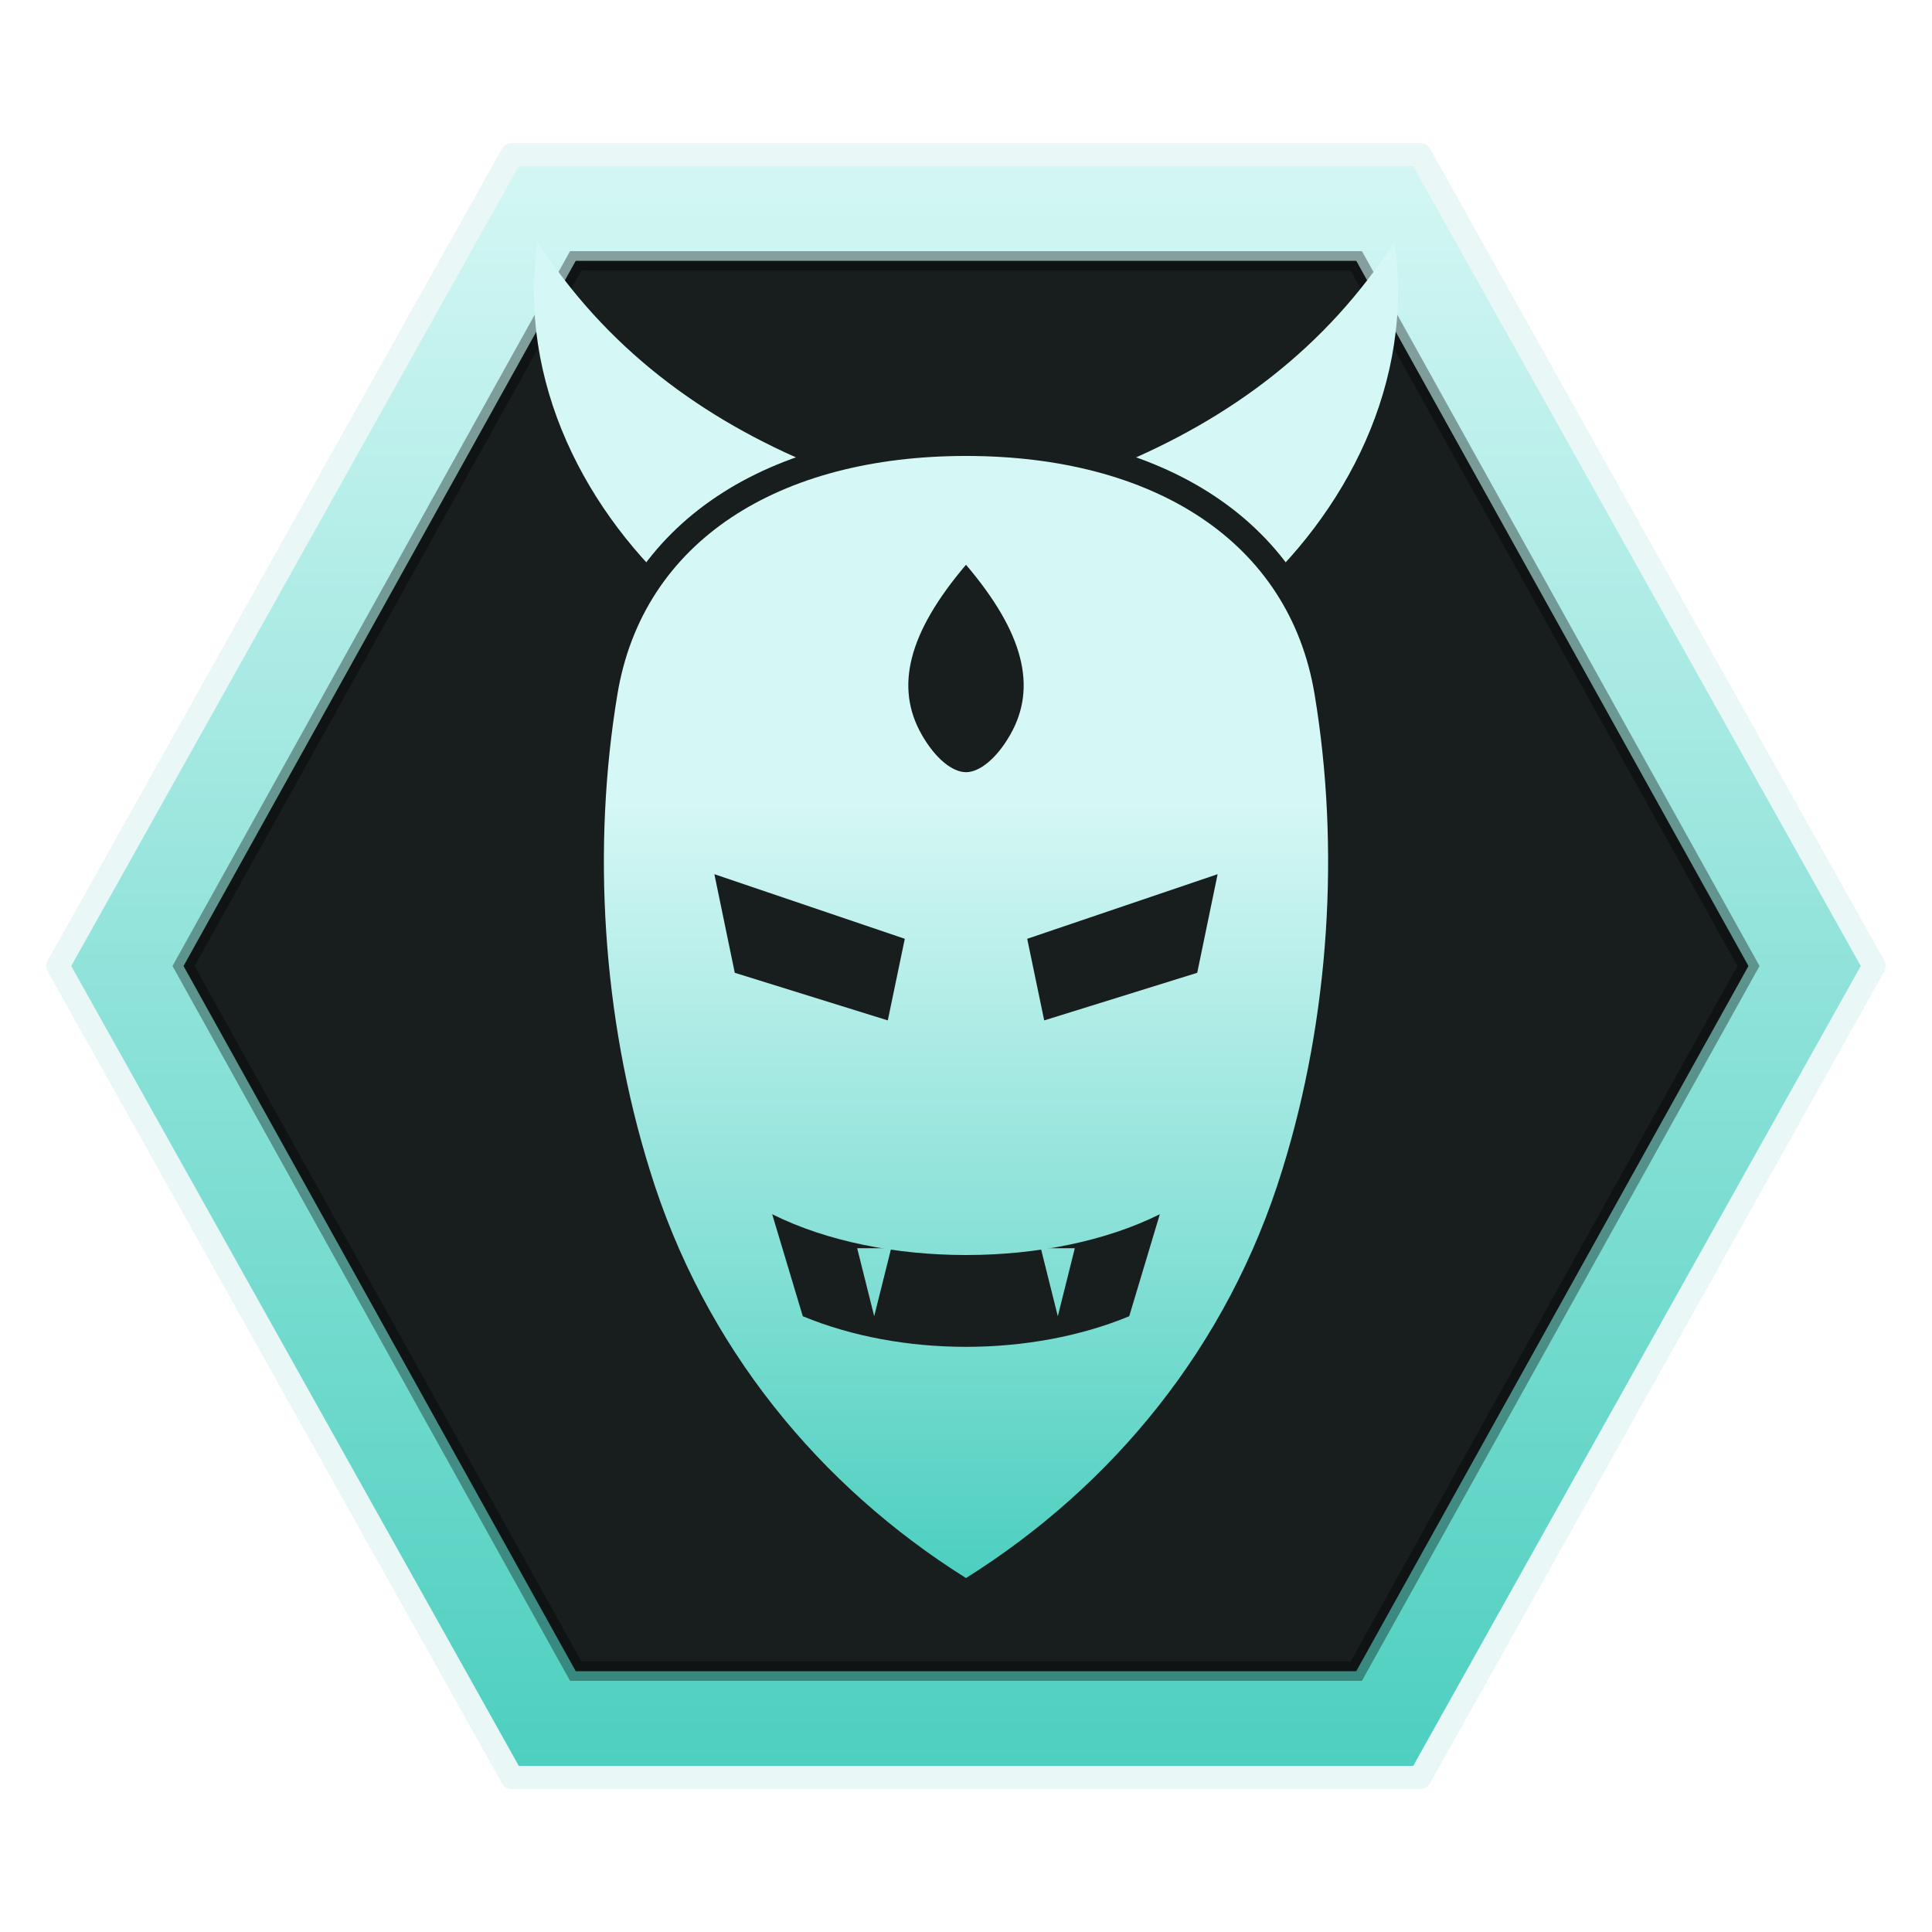
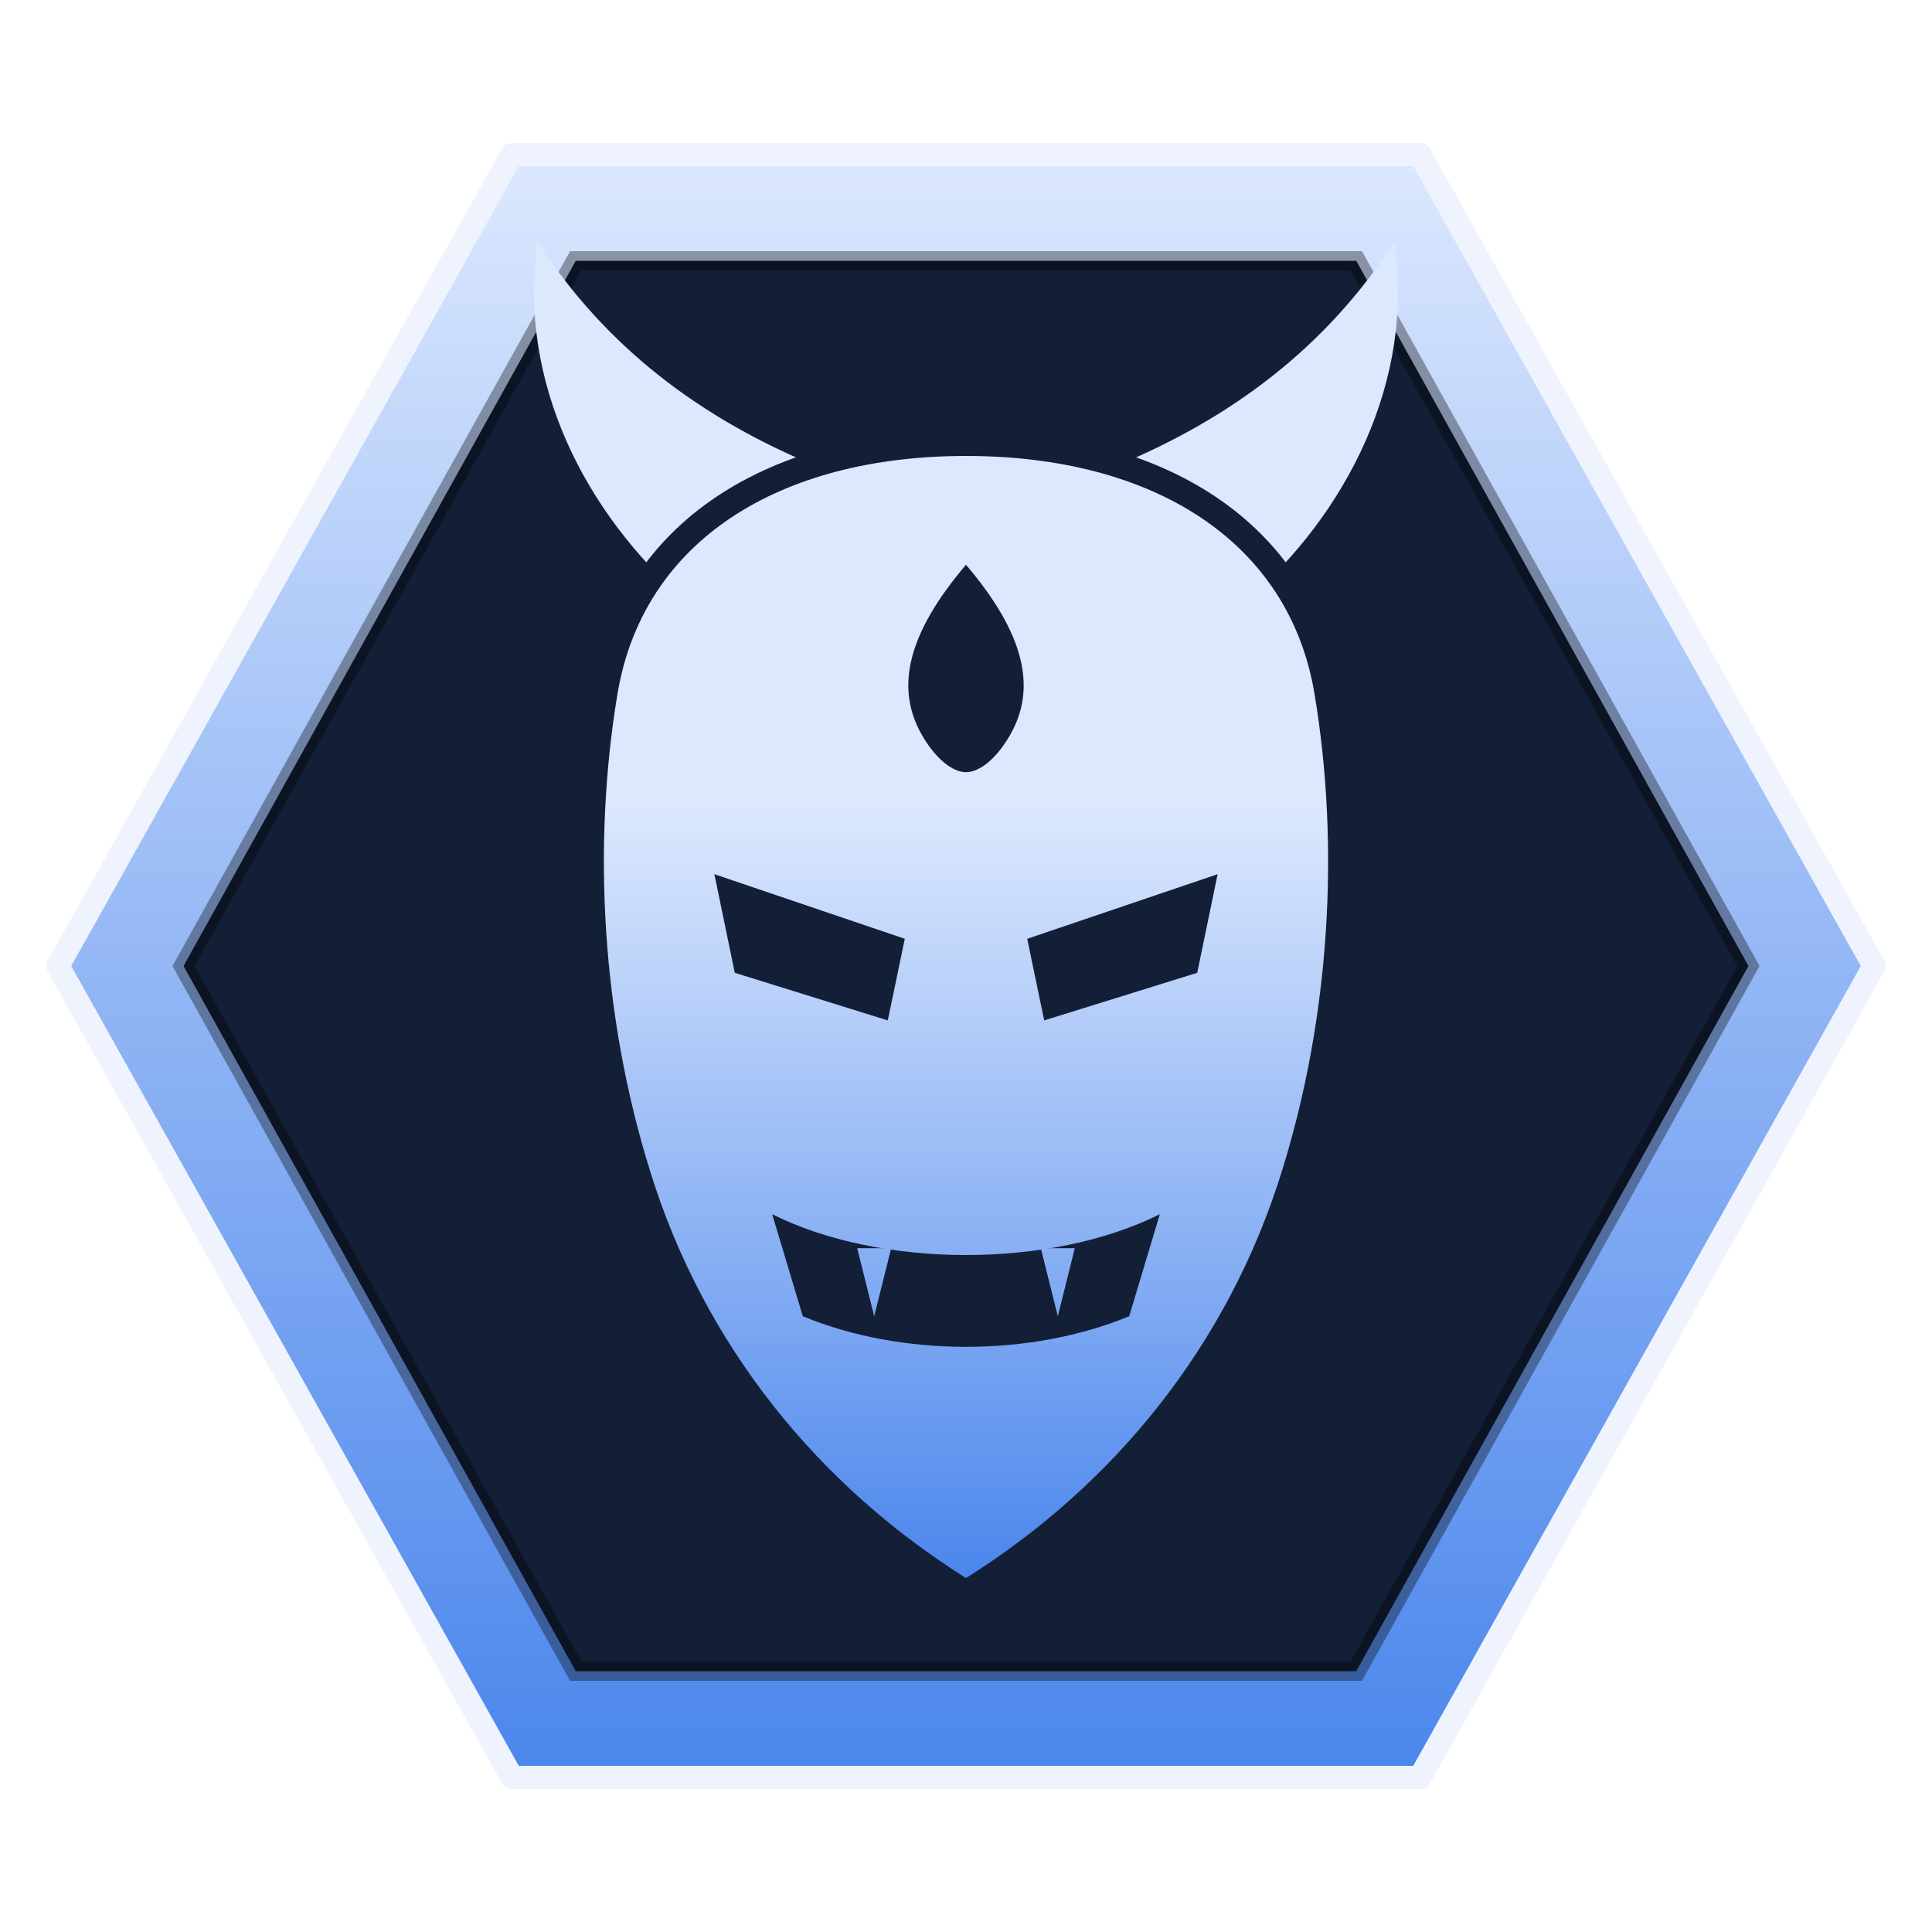
<svg xmlns="http://www.w3.org/2000/svg" viewBox="0 0 100 100">
  <defs>
    <linearGradient id="band" x1="0" y1="0" x2="0" y2="1">
-       <stop offset="0" stop-color="#d5f7f5" />
-       <stop offset="1" stop-color="#4ccfbf" />
+       <stop offset="0" stop-color="#dce8fe" />
+       <stop offset="1" stop-color="#4b86ec" />
    </linearGradient>
    <linearGradient id="glyph" gradientUnits="userSpaceOnUse" x1="0" y1="16" x2="0" y2="86">
-       <stop offset="0" stop-color="#d5f7f5" />
-       <stop offset="0.35" stop-color="#d5f7f5" />
-       <stop offset="1" stop-color="#4ccfbf" />
+       <stop offset="0" stop-color="#dce8fe" />
+       <stop offset="0.35" stop-color="#dce8fe" />
+       <stop offset="1" stop-color="#4b86ec" />
    </linearGradient>
  </defs>
-   <path d="M3 50 L26.5 8 L73.5 8 L97 50 L73.5 92 L26.5 92 Z" fill="url(#band)" stroke="#e9f7f6" stroke-width="1.2" stroke-linejoin="round" />
-   <path d="M9.5 50 L29.8 13.5 L70.2 13.5 L90.5 50 L70.2 86.5 L29.8 86.5 Z" fill="#181d1d" />
+   <path d="M3 50 L26.5 8 L73.5 8 L97 50 L73.5 92 L26.5 92 Z" fill="url(#band)" stroke="#eef3fe" stroke-width="1.2" stroke-linejoin="round" />
+   <path d="M9.5 50 L29.8 13.5 L70.2 13.5 L90.5 50 L70.2 86.5 L29.8 86.5 Z" fill="#131e37" />
  <path d="M9.5 50 L29.8 13.5 L70.2 13.5 L90.5 50 L70.2 86.5 L29.8 86.5 Z" fill="none" stroke="#000" stroke-opacity="0.35" stroke-width="1" />
  <g transform="translate(50 50) scale(0.88) translate(-50 -50)">
    <path d="M33.6 28.6 C27.6 23.4 23.6 15.6 24.8 7.4 C28.8 13.6 34.4 17.8 41.2 20.6 Z" fill="url(#glyph)" />
    <path d="M66.4 28.6 C72.4 23.4 76.4 15.6 75.2 7.4 C71.2 13.6 65.6 17.8 58.8 20.6 Z" fill="url(#glyph)" />
-     <path d="M50 20 C61 20 69 25 70.5 34 C72 43 71.4 53 68.6 62 C65.4 72.4 58.6 80.6 50 86 C41.4 80.6 34.6 72.4 31.4 62 C28.6 53 28 43 29.5 34 C31 25 39 20 50 20 Z" fill="none" stroke="#181d1d" stroke-width="3" stroke-linejoin="round" />
+     <path d="M50 20 C61 20 69 25 70.5 34 C72 43 71.4 53 68.6 62 C65.4 72.4 58.6 80.6 50 86 C41.4 80.6 34.6 72.4 31.4 62 C28.6 53 28 43 29.5 34 C31 25 39 20 50 20 Z" fill="none" stroke="#131e37" stroke-width="3" stroke-linejoin="round" />
    <path d="M50 20 C61 20 69 25 70.5 34 C72 43 71.4 53 68.6 62 C65.4 72.4 58.6 80.6 50 86 C41.4 80.6 34.6 72.4 31.4 62 C28.6 53 28 43 29.5 34 C31 25 39 20 50 20 Z" fill="url(#glyph)" />
-     <path d="M35.2 44.6 L46.4 48.4 L45.4 53.2 L36.4 50.4 Z" fill="#181d1d" />
-     <path d="M64.8 44.6 L53.6 48.4 L54.6 53.2 L63.6 50.4 Z" fill="#181d1d" />
-     <path d="M38.6 64.6 C45 67.8 55 67.8 61.4 64.6 L59.6 70.6 C53.8 73 46.2 73 40.4 70.6 Z" fill="#181d1d" />
+     <path d="M35.2 44.6 L46.4 48.4 L45.4 53.2 L36.4 50.4 Z" fill="#131e37" />
+     <path d="M64.8 44.6 L53.6 48.4 L54.6 53.2 L63.6 50.4 Z" fill="#131e37" />
+     <path d="M38.6 64.6 C45 67.8 55 67.8 61.4 64.6 L59.6 70.6 C53.8 73 46.2 73 40.4 70.6 Z" fill="#131e37" />
    <path d="M43.6 66.6 L45.6 66.6 L44.6 70.6 Z" fill="url(#glyph)" />
    <path d="M54.4 66.6 L56.4 66.6 L55.4 70.6 Z" fill="url(#glyph)" />
-     <path d="M50 26.4 C53.4 30.4 54.2 33.6 52.6 36.4 C51.8 37.8 50.8 38.6 50 38.6 C49.2 38.6 48.2 37.8 47.4 36.4 C45.8 33.6 46.6 30.4 50 26.4 Z" fill="#181d1d" />
+     <path d="M50 26.4 C53.4 30.4 54.2 33.6 52.6 36.4 C51.8 37.8 50.8 38.6 50 38.6 C49.2 38.6 48.2 37.8 47.4 36.4 C45.8 33.6 46.6 30.4 50 26.4 Z" fill="#131e37" />
  </g>
</svg>
